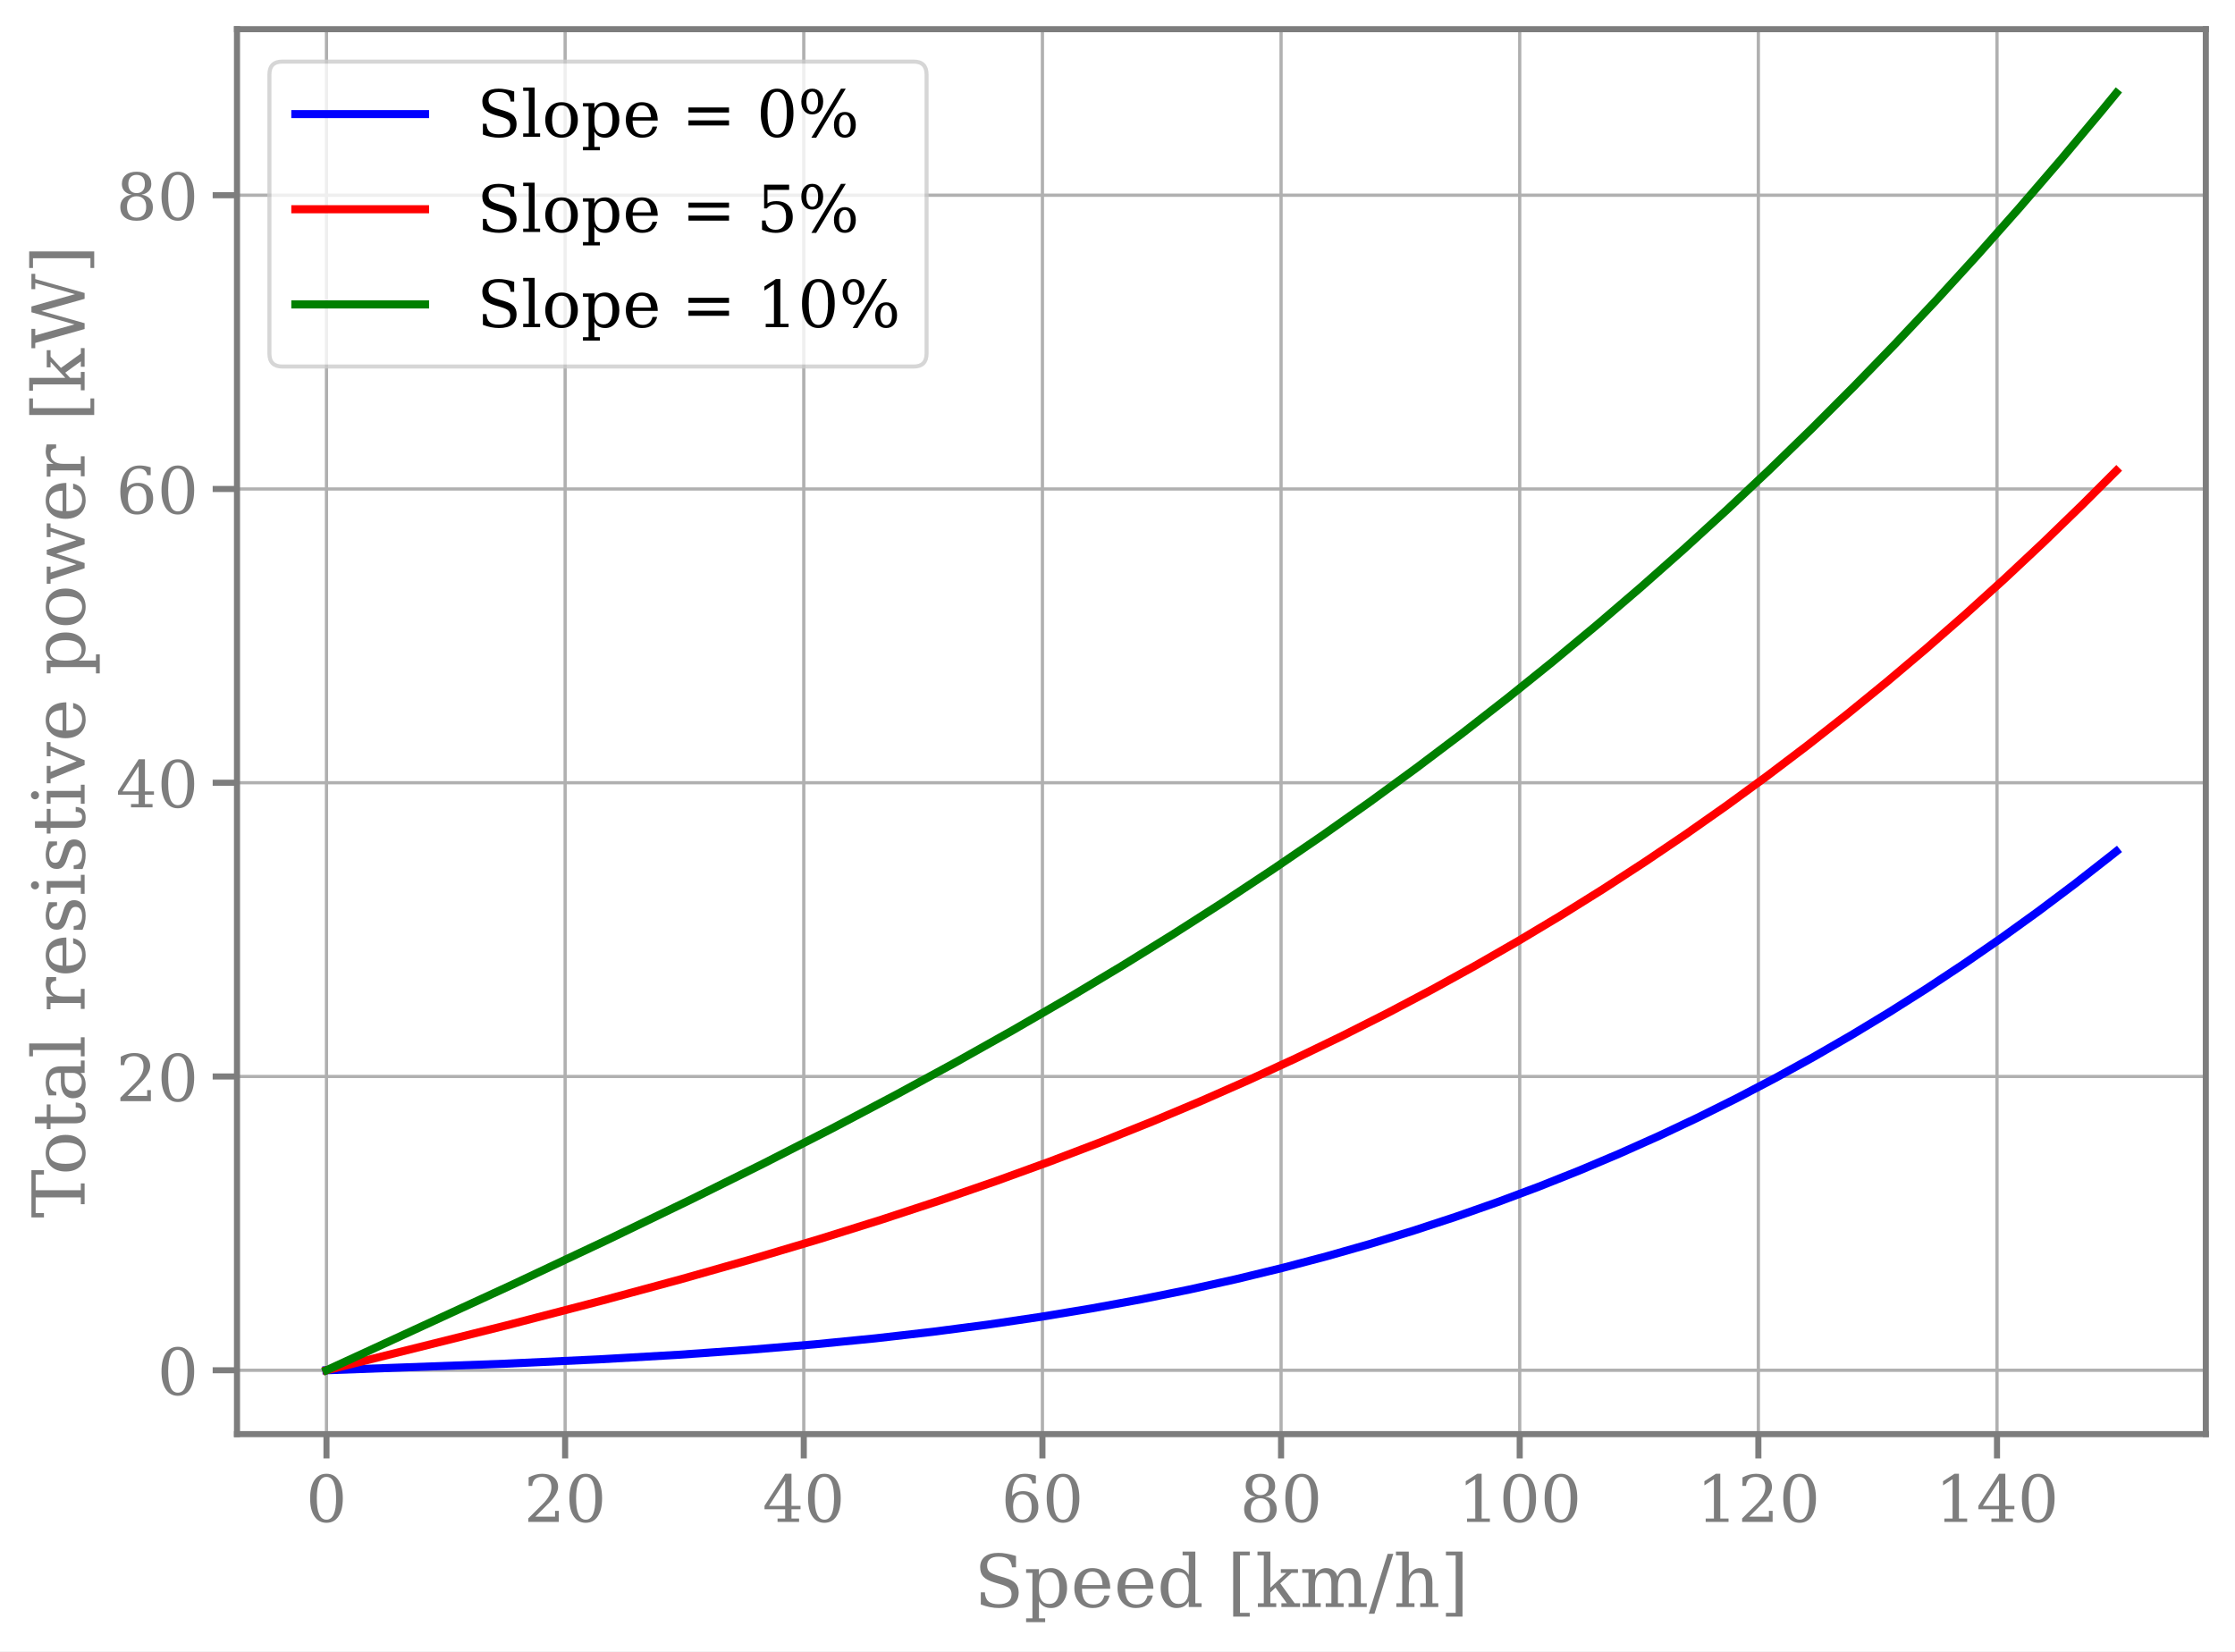
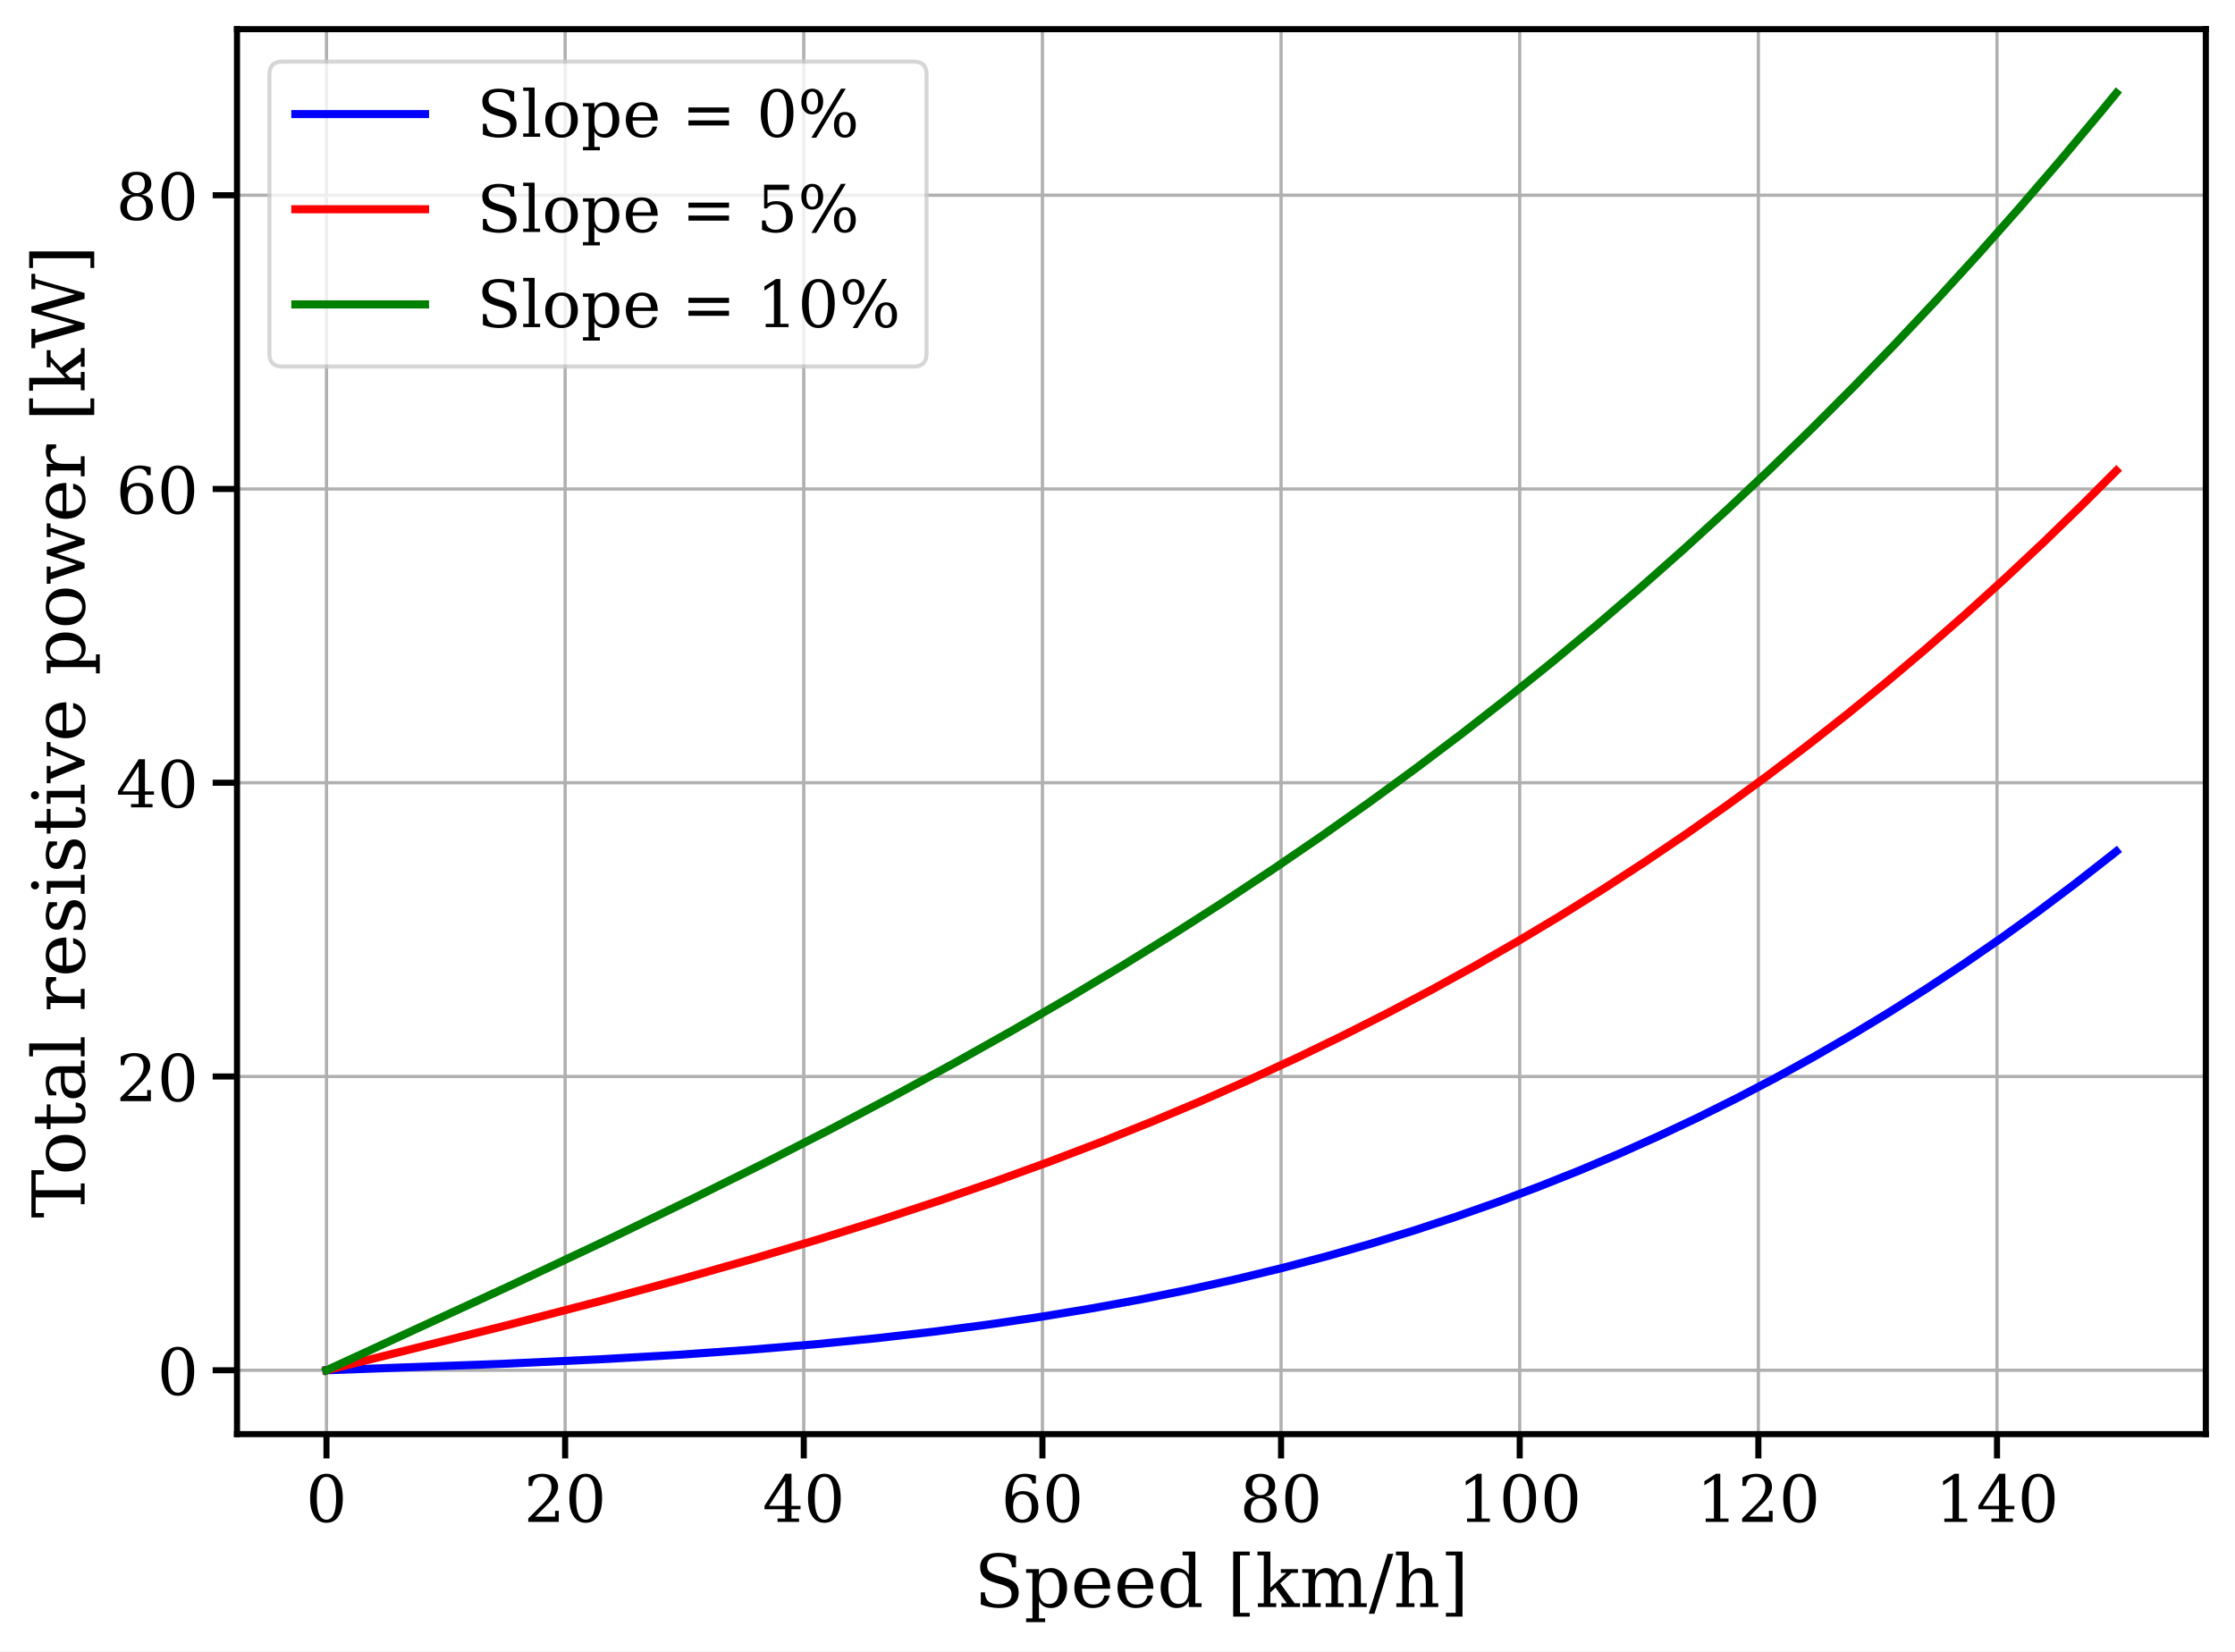
<svg xmlns="http://www.w3.org/2000/svg" xmlns:xlink="http://www.w3.org/1999/xlink" width="551.52pt" height="407.52pt" viewBox="0 0 551.52 407.52" version="1.1">
  <defs>
    <style type="text/css">*{stroke-linejoin: round; stroke-linecap: butt}</style>
  </defs>
  <g id="figure_1">
    <g id="patch_1">
      <path d="M 0 407.52  L 551.52 407.52  L 551.52 0  L 0 0  z " style="fill: #ffffff" />
    </g>
    <g id="axes_1">
      <g id="patch_2">
        <path d="M 58.481 353.914  L 544.32 353.914  L 544.32 7.2  L 58.481 7.2  z " style="fill: #ffffff" />
      </g>
      <g id="matplotlib.axis_1">
        <g id="xtick_1">
          <g id="line2d_1">
-             <path d="M 80.564 353.914  L 80.564 7.2  " clip-path="url(#p45962c2713)" style="fill: none; stroke: #b0b0b0; stroke-width: 0.8; stroke-linecap: square" />
+             <path d="M 80.564 353.914  L 80.564 7.2  " clip-path="url(#p86a89977e7)" style="fill: none; stroke: #b0b0b0; stroke-width: 0.8; stroke-linecap: square" />
          </g>
          <g id="line2d_2">
            <defs>
-               <path id="mcf1701fc66" d="M 0 0  L 0 6  " style="stroke: #7d7d7d; stroke-width: 1.5" />
-             </defs>
-             <g>
-               <use xlink:href="#mcf1701fc66" x="80.564" y="353.914" style="fill: #7d7d7d; stroke: #7d7d7d; stroke-width: 1.5" />
+               <path id="ma553244daa" d="M 0 0  L 0 6  " style="stroke: #000000; stroke-width: 1.5" />
+             </defs>
+             <g>
+               <use xlink:href="#ma553244daa" x="80.564" y="353.914" style="stroke: #000000; stroke-width: 1.5" />
            </g>
          </g>
          <g id="text_1">
-             <g style="fill: #7d7d7d" transform="translate(75.47423 375.5719)scale(0.16 -0.16)">
+             <g transform="translate(75.47423 375.5719)scale(0.16 -0.16)">
              <defs>
                <path id="DejaVuSerif-30" d="M 2034 219  Q 2513 219 2750 744  Q 2988 1269 2988 2328  Q 2988 3391 2750 3916  Q 2513 4441 2034 4441  Q 1556 4441 1318 3916  Q 1081 3391 1081 2328  Q 1081 1269 1318 744  Q 1556 219 2034 219  z M 2034 -91  Q 1275 -91 848 546  Q 422 1184 422 2328  Q 422 3475 848 4112  Q 1275 4750 2034 4750  Q 2797 4750 3222 4112  Q 3647 3475 3647 2328  Q 3647 1184 3222 546  Q 2797 -91 2034 -91  z " transform="scale(0.015625)" />
              </defs>
              <use xlink:href="#DejaVuSerif-30" />
            </g>
          </g>
        </g>
        <g id="xtick_2">
          <g id="line2d_3">
-             <path d="M 139.454 353.914  L 139.454 7.2  " clip-path="url(#p45962c2713)" style="fill: none; stroke: #b0b0b0; stroke-width: 0.8; stroke-linecap: square" />
+             <path d="M 139.454 353.914  L 139.454 7.2  " clip-path="url(#p86a89977e7)" style="fill: none; stroke: #b0b0b0; stroke-width: 0.8; stroke-linecap: square" />
          </g>
          <g id="line2d_4">
            <g>
-               <use xlink:href="#mcf1701fc66" x="139.454" y="353.914" style="fill: #7d7d7d; stroke: #7d7d7d; stroke-width: 1.5" />
+               <use xlink:href="#ma553244daa" x="139.454" y="353.914" style="stroke: #000000; stroke-width: 1.5" />
            </g>
          </g>
          <g id="text_2">
-             <g style="fill: #7d7d7d" transform="translate(129.2739 375.5719)scale(0.16 -0.16)">
+             <g transform="translate(129.2739 375.5719)scale(0.16 -0.16)">
              <defs>
                <path id="DejaVuSerif-32" d="M 819 3553  L 469 3553  L 469 4384  Q 803 4563 1142 4656  Q 1481 4750 1806 4750  Q 2534 4750 2956 4397  Q 3378 4044 3378 3438  Q 3378 2753 2422 1800  Q 2347 1728 2309 1691  L 1131 513  L 3078 513  L 3078 1088  L 3444 1088  L 3444 0  L 434 0  L 434 341  L 1850 1753  Q 2319 2222 2519 2614  Q 2719 3006 2719 3438  Q 2719 3909 2473 4175  Q 2228 4441 1797 4441  Q 1350 4441 1106 4219  Q 863 3997 819 3553  z " transform="scale(0.015625)" />
              </defs>
              <use xlink:href="#DejaVuSerif-32" />
              <use xlink:href="#DejaVuSerif-30" x="63.623" />
            </g>
          </g>
        </g>
        <g id="xtick_3">
          <g id="line2d_5">
-             <path d="M 198.343 353.914  L 198.343 7.2  " clip-path="url(#p45962c2713)" style="fill: none; stroke: #b0b0b0; stroke-width: 0.8; stroke-linecap: square" />
+             <path d="M 198.343 353.914  L 198.343 7.2  " clip-path="url(#p86a89977e7)" style="fill: none; stroke: #b0b0b0; stroke-width: 0.8; stroke-linecap: square" />
          </g>
          <g id="line2d_6">
            <g>
-               <use xlink:href="#mcf1701fc66" x="198.343" y="353.914" style="fill: #7d7d7d; stroke: #7d7d7d; stroke-width: 1.5" />
+               <use xlink:href="#ma553244daa" x="198.343" y="353.914" style="stroke: #000000; stroke-width: 1.5" />
            </g>
          </g>
          <g id="text_3">
-             <g style="fill: #7d7d7d" transform="translate(188.1635 375.5719)scale(0.16 -0.16)">
+             <g transform="translate(188.1635 375.5719)scale(0.16 -0.16)">
              <defs>
                <path id="DejaVuSerif-34" d="M 2234 1581  L 2234 4063  L 641 1581  L 2234 1581  z M 3609 0  L 1484 0  L 1484 331  L 2234 331  L 2234 1247  L 197 1247  L 197 1588  L 2241 4750  L 2859 4750  L 2859 1581  L 3750 1581  L 3750 1247  L 2859 1247  L 2859 331  L 3609 331  L 3609 0  z " transform="scale(0.015625)" />
              </defs>
              <use xlink:href="#DejaVuSerif-34" />
              <use xlink:href="#DejaVuSerif-30" x="63.623" />
            </g>
          </g>
        </g>
        <g id="xtick_4">
          <g id="line2d_7">
-             <path d="M 257.233 353.914  L 257.233 7.2  " clip-path="url(#p45962c2713)" style="fill: none; stroke: #b0b0b0; stroke-width: 0.8; stroke-linecap: square" />
+             <path d="M 257.233 353.914  L 257.233 7.2  " clip-path="url(#p86a89977e7)" style="fill: none; stroke: #b0b0b0; stroke-width: 0.8; stroke-linecap: square" />
          </g>
          <g id="line2d_8">
            <g>
-               <use xlink:href="#mcf1701fc66" x="257.233" y="353.914" style="fill: #7d7d7d; stroke: #7d7d7d; stroke-width: 1.5" />
+               <use xlink:href="#ma553244daa" x="257.233" y="353.914" style="stroke: #000000; stroke-width: 1.5" />
            </g>
          </g>
          <g id="text_4">
-             <g style="fill: #7d7d7d" transform="translate(247.0531 375.5719)scale(0.16 -0.16)">
+             <g transform="translate(247.0531 375.5719)scale(0.16 -0.16)">
              <defs>
                <path id="DejaVuSerif-36" d="M 2094 219  Q 2534 219 2771 542  Q 3009 866 3009 1472  Q 3009 2078 2771 2401  Q 2534 2725 2094 2725  Q 1647 2725 1412 2412  Q 1178 2100 1178 1509  Q 1178 888 1415 553  Q 1653 219 2094 219  z M 1075 2569  Q 1288 2803 1556 2918  Q 1825 3034 2163 3034  Q 2859 3034 3264 2615  Q 3669 2197 3669 1472  Q 3669 763 3233 336  Q 2797 -91 2069 -91  Q 1278 -91 853 498  Q 428 1088 428 2181  Q 428 3406 931 4078  Q 1434 4750 2350 4750  Q 2597 4750 2869 4703  Q 3141 4656 3425 4563  L 3425 3794  L 3072 3794  Q 3034 4109 2831 4275  Q 2628 4441 2284 4441  Q 1678 4441 1381 3981  Q 1084 3522 1075 2569  z " transform="scale(0.015625)" />
              </defs>
              <use xlink:href="#DejaVuSerif-36" />
              <use xlink:href="#DejaVuSerif-30" x="63.623" />
            </g>
          </g>
        </g>
        <g id="xtick_5">
          <g id="line2d_9">
-             <path d="M 316.123 353.914  L 316.123 7.2  " clip-path="url(#p45962c2713)" style="fill: none; stroke: #b0b0b0; stroke-width: 0.8; stroke-linecap: square" />
+             <path d="M 316.123 353.914  L 316.123 7.2  " clip-path="url(#p86a89977e7)" style="fill: none; stroke: #b0b0b0; stroke-width: 0.8; stroke-linecap: square" />
          </g>
          <g id="line2d_10">
            <g>
-               <use xlink:href="#mcf1701fc66" x="316.123" y="353.914" style="fill: #7d7d7d; stroke: #7d7d7d; stroke-width: 1.5" />
+               <use xlink:href="#ma553244daa" x="316.123" y="353.914" style="stroke: #000000; stroke-width: 1.5" />
            </g>
          </g>
          <g id="text_5">
-             <g style="fill: #7d7d7d" transform="translate(305.9427 375.5719)scale(0.16 -0.16)">
+             <g transform="translate(305.9427 375.5719)scale(0.16 -0.16)">
              <defs>
                <path id="DejaVuSerif-38" d="M 2981 1275  Q 2981 1775 2732 2051  Q 2484 2328 2034 2328  Q 1584 2328 1336 2051  Q 1088 1775 1088 1275  Q 1088 772 1336 495  Q 1584 219 2034 219  Q 2484 219 2732 495  Q 2981 772 2981 1275  z M 2853 3541  Q 2853 3966 2637 4203  Q 2422 4441 2034 4441  Q 1650 4441 1433 4203  Q 1216 3966 1216 3541  Q 1216 3113 1433 2875  Q 1650 2638 2034 2638  Q 2422 2638 2637 2875  Q 2853 3113 2853 3541  z M 2516 2484  Q 3047 2413 3344 2092  Q 3641 1772 3641 1275  Q 3641 619 3225 264  Q 2809 -91 2034 -91  Q 1263 -91 845 264  Q 428 619 428 1275  Q 428 1772 725 2092  Q 1022 2413 1556 2484  Q 1084 2569 832 2842  Q 581 3116 581 3541  Q 581 4103 968 4426  Q 1356 4750 2034 4750  Q 2713 4750 3100 4426  Q 3488 4103 3488 3541  Q 3488 3116 3236 2842  Q 2984 2569 2516 2484  z " transform="scale(0.015625)" />
              </defs>
              <use xlink:href="#DejaVuSerif-38" />
              <use xlink:href="#DejaVuSerif-30" x="63.623" />
            </g>
          </g>
        </g>
        <g id="xtick_6">
          <g id="line2d_11">
-             <path d="M 375.012 353.914  L 375.012 7.2  " clip-path="url(#p45962c2713)" style="fill: none; stroke: #b0b0b0; stroke-width: 0.8; stroke-linecap: square" />
+             <path d="M 375.012 353.914  L 375.012 7.2  " clip-path="url(#p86a89977e7)" style="fill: none; stroke: #b0b0b0; stroke-width: 0.8; stroke-linecap: square" />
          </g>
          <g id="line2d_12">
            <g>
-               <use xlink:href="#mcf1701fc66" x="375.012" y="353.914" style="fill: #7d7d7d; stroke: #7d7d7d; stroke-width: 1.5" />
+               <use xlink:href="#ma553244daa" x="375.012" y="353.914" style="stroke: #000000; stroke-width: 1.5" />
            </g>
          </g>
          <g id="text_6">
-             <g style="fill: #7d7d7d" transform="translate(359.7423 375.5719)scale(0.16 -0.16)">
+             <g transform="translate(359.7423 375.5719)scale(0.16 -0.16)">
              <defs>
                <path id="DejaVuSerif-31" d="M 909 0  L 909 331  L 1722 331  L 1722 4213  L 781 3603  L 781 4013  L 1919 4750  L 2350 4750  L 2350 331  L 3163 331  L 3163 0  L 909 0  z " transform="scale(0.015625)" />
              </defs>
              <use xlink:href="#DejaVuSerif-31" />
              <use xlink:href="#DejaVuSerif-30" x="63.623" />
              <use xlink:href="#DejaVuSerif-30" x="127.246" />
            </g>
          </g>
        </g>
        <g id="xtick_7">
          <g id="line2d_13">
-             <path d="M 433.902 353.914  L 433.902 7.2  " clip-path="url(#p45962c2713)" style="fill: none; stroke: #b0b0b0; stroke-width: 0.8; stroke-linecap: square" />
+             <path d="M 433.902 353.914  L 433.902 7.2  " clip-path="url(#p86a89977e7)" style="fill: none; stroke: #b0b0b0; stroke-width: 0.8; stroke-linecap: square" />
          </g>
          <g id="line2d_14">
            <g>
-               <use xlink:href="#mcf1701fc66" x="433.902" y="353.914" style="fill: #7d7d7d; stroke: #7d7d7d; stroke-width: 1.5" />
+               <use xlink:href="#ma553244daa" x="433.902" y="353.914" style="stroke: #000000; stroke-width: 1.5" />
            </g>
          </g>
          <g id="text_7">
-             <g style="fill: #7d7d7d" transform="translate(418.632 375.5719)scale(0.16 -0.16)">
+             <g transform="translate(418.632 375.5719)scale(0.16 -0.16)">
              <use xlink:href="#DejaVuSerif-31" />
              <use xlink:href="#DejaVuSerif-32" x="63.623" />
              <use xlink:href="#DejaVuSerif-30" x="127.246" />
            </g>
          </g>
        </g>
        <g id="xtick_8">
          <g id="line2d_15">
-             <path d="M 492.792 353.914  L 492.792 7.2  " clip-path="url(#p45962c2713)" style="fill: none; stroke: #b0b0b0; stroke-width: 0.8; stroke-linecap: square" />
+             <path d="M 492.792 353.914  L 492.792 7.2  " clip-path="url(#p86a89977e7)" style="fill: none; stroke: #b0b0b0; stroke-width: 0.8; stroke-linecap: square" />
          </g>
          <g id="line2d_16">
            <g>
-               <use xlink:href="#mcf1701fc66" x="492.792" y="353.914" style="fill: #7d7d7d; stroke: #7d7d7d; stroke-width: 1.5" />
+               <use xlink:href="#ma553244daa" x="492.792" y="353.914" style="stroke: #000000; stroke-width: 1.5" />
            </g>
          </g>
          <g id="text_8">
-             <g style="fill: #7d7d7d" transform="translate(477.5216 375.5719)scale(0.16 -0.16)">
+             <g transform="translate(477.5216 375.5719)scale(0.16 -0.16)">
              <use xlink:href="#DejaVuSerif-31" />
              <use xlink:href="#DejaVuSerif-34" x="63.623" />
              <use xlink:href="#DejaVuSerif-30" x="127.246" />
            </g>
          </g>
        </g>
        <g id="text_9">
-           <g style="fill: #7d7d7d" transform="translate(240.3592 396.5766)scale(0.18 -0.18)">
+           <g transform="translate(240.3592 396.5766)scale(0.18 -0.18)">
            <defs>
              <path id="DejaVuSerif-53" d="M 594 225  L 594 1288  L 953 1284  Q 969 753 1261 498  Q 1553 244 2150 244  Q 2706 244 2998 464  Q 3291 684 3291 1106  Q 3291 1444 3114 1625  Q 2938 1806 2369 1978  L 1753 2163  Q 1084 2366 811 2669  Q 538 2972 538 3500  Q 538 4094 959 4422  Q 1381 4750 2144 4750  Q 2469 4750 2856 4679  Q 3244 4609 3681 4475  L 3681 3481  L 3328 3481  Q 3275 3975 2998 4195  Q 2722 4416 2156 4416  Q 1663 4416 1405 4214  Q 1147 4013 1147 3628  Q 1147 3294 1340 3103  Q 1534 2913 2163 2725  L 2741 2553  Q 3375 2363 3645 2067  Q 3916 1772 3916 1275  Q 3916 597 3481 253  Q 3047 -91 2188 -91  Q 1803 -91 1404 -12  Q 1006 66 594 225  z " transform="scale(0.015625)" />
              <path id="DejaVuSerif-70" d="M 1313 1825  L 1313 1497  Q 1313 897 1542 583  Q 1772 269 2209 269  Q 2650 269 2876 622  Q 3103 975 3103 1663  Q 3103 2353 2876 2703  Q 2650 3053 2209 3053  Q 1772 3053 1542 2737  Q 1313 2422 1313 1825  z M 738 2988  L 184 2988  L 184 3322  L 1313 3322  L 1313 2803  Q 1481 3116 1742 3264  Q 2003 3413 2388 3413  Q 3000 3413 3387 2928  Q 3775 2444 3775 1663  Q 3775 881 3387 395  Q 3000 -91 2388 -91  Q 2003 -91 1742 57  Q 1481 206 1313 519  L 1313 -997  L 1856 -997  L 1856 -1331  L 184 -1331  L 184 -997  L 738 -997  L 738 2988  z " transform="scale(0.015625)" />
              <path id="DejaVuSerif-65" d="M 3469 1600  L 991 1600  L 991 1575  Q 991 903 1244 561  Q 1497 219 1991 219  Q 2369 219 2611 417  Q 2853 616 2950 1006  L 3413 1006  Q 3275 459 2904 184  Q 2534 -91 1931 -91  Q 1203 -91 761 389  Q 319 869 319 1663  Q 319 2450 753 2931  Q 1188 3413 1894 3413  Q 2647 3413 3050 2948  Q 3453 2484 3469 1600  z M 2791 1931  Q 2772 2513 2545 2808  Q 2319 3103 1894 3103  Q 1497 3103 1269 2806  Q 1041 2509 991 1931  L 2791 1931  z " transform="scale(0.015625)" />
              <path id="DejaVuSerif-64" d="M 3359 331  L 3909 331  L 3909 0  L 2784 0  L 2784 519  Q 2616 206 2355 57  Q 2094 -91 1709 -91  Q 1097 -91 708 395  Q 319 881 319 1663  Q 319 2444 706 2928  Q 1094 3413 1709 3413  Q 2094 3413 2355 3264  Q 2616 3116 2784 2803  L 2784 4531  L 2241 4531  L 2241 4863  L 3359 4863  L 3359 331  z M 2784 1497  L 2784 1825  Q 2784 2422 2554 2737  Q 2325 3053 1888 3053  Q 1444 3053 1217 2703  Q 991 2353 991 1663  Q 991 975 1217 622  Q 1444 269 1888 269  Q 2325 269 2554 583  Q 2784 897 2784 1497  z " transform="scale(0.015625)" />
              <path id="DejaVuSerif-20" transform="scale(0.015625)" />
              <path id="DejaVuSerif-5b" d="M 550 4863  L 2003 4863  L 2003 4531  L 1147 4531  L 1147 -513  L 2003 -513  L 2003 -844  L 550 -844  L 550 4863  z " transform="scale(0.015625)" />
              <path id="DejaVuSerif-6b" d="M 1831 0  L 219 0  L 219 331  L 738 331  L 738 4531  L 184 4531  L 184 4863  L 1313 4863  L 1313 1697  L 2713 2988  L 2234 2988  L 2234 3322  L 3738 3322  L 3738 2988  L 3169 2988  L 2181 2075  L 3444 331  L 3922 331  L 3922 0  L 2284 0  L 2284 331  L 2759 331  L 1766 1697  L 1313 1275  L 1313 331  L 1831 331  L 1831 0  z " transform="scale(0.015625)" />
              <path id="DejaVuSerif-6d" d="M 3316 2675  Q 3481 3041 3739 3227  Q 3997 3413 4341 3413  Q 4863 3413 5119 3089  Q 5375 2766 5375 2113  L 5375 331  L 5894 331  L 5894 0  L 4300 0  L 4300 331  L 4800 331  L 4800 2047  Q 4800 2556 4650 2772  Q 4500 2988 4153 2988  Q 3769 2988 3567 2697  Q 3366 2406 3366 1850  L 3366 331  L 3866 331  L 3866 0  L 2291 0  L 2291 331  L 2791 331  L 2791 2069  Q 2791 2566 2641 2777  Q 2491 2988 2144 2988  Q 1759 2988 1557 2697  Q 1356 2406 1356 1850  L 1356 331  L 1856 331  L 1856 0  L 263 0  L 263 331  L 781 331  L 781 2994  L 231 2994  L 231 3322  L 1356 3322  L 1356 2731  Q 1516 3063 1762 3238  Q 2009 3413 2322 3413  Q 2709 3413 2968 3220  Q 3228 3028 3316 2675  z " transform="scale(0.015625)" />
              <path id="DejaVuSerif-2f" d="M 1656 4666  L 2156 4666  L 500 -594  L 0 -594  L 1656 4666  z " transform="scale(0.015625)" />
              <path id="DejaVuSerif-68" d="M 263 0  L 263 331  L 781 331  L 781 4531  L 231 4531  L 231 4863  L 1356 4863  L 1356 2731  Q 1516 3069 1770 3241  Q 2025 3413 2363 3413  Q 2913 3413 3172 3097  Q 3431 2781 3431 2113  L 3431 331  L 3944 331  L 3944 0  L 2356 0  L 2356 331  L 2853 331  L 2853 1931  Q 2853 2541 2704 2764  Q 2556 2988 2175 2988  Q 1775 2988 1565 2697  Q 1356 2406 1356 1850  L 1356 331  L 1856 331  L 1856 0  L 263 0  z " transform="scale(0.015625)" />
              <path id="DejaVuSerif-5d" d="M 1947 4863  L 1947 -844  L 494 -844  L 494 -513  L 1350 -513  L 1350 4531  L 494 4531  L 494 4863  L 1947 4863  z " transform="scale(0.015625)" />
            </defs>
            <use xlink:href="#DejaVuSerif-53" />
            <use xlink:href="#DejaVuSerif-70" x="68.506" />
            <use xlink:href="#DejaVuSerif-65" x="132.52" />
            <use xlink:href="#DejaVuSerif-65" x="191.699" />
            <use xlink:href="#DejaVuSerif-64" x="250.879" />
            <use xlink:href="#DejaVuSerif-20" x="314.893" />
            <use xlink:href="#DejaVuSerif-5b" x="346.68" />
            <use xlink:href="#DejaVuSerif-6b" x="385.693" />
            <use xlink:href="#DejaVuSerif-6d" x="446.289" />
            <use xlink:href="#DejaVuSerif-2f" x="541.113" />
            <use xlink:href="#DejaVuSerif-68" x="574.805" />
            <use xlink:href="#DejaVuSerif-5d" x="639.209" />
          </g>
        </g>
      </g>
      <g id="matplotlib.axis_2">
        <g id="ytick_1">
          <g id="line2d_17">
-             <path d="M 58.481 338.155  L 544.32 338.155  " clip-path="url(#p45962c2713)" style="fill: none; stroke: #b0b0b0; stroke-width: 0.8; stroke-linecap: square" />
+             <path d="M 58.481 338.155  L 544.32 338.155  " clip-path="url(#p86a89977e7)" style="fill: none; stroke: #b0b0b0; stroke-width: 0.8; stroke-linecap: square" />
          </g>
          <g id="line2d_18">
            <defs>
-               <path id="m6790189c19" d="M 0 0  L -6 0  " style="stroke: #7d7d7d; stroke-width: 1.5" />
-             </defs>
-             <g>
-               <use xlink:href="#m6790189c19" x="58.481" y="338.155" style="fill: #7d7d7d; stroke: #7d7d7d; stroke-width: 1.5" />
+               <path id="mce95995bb1" d="M 0 0  L -6 0  " style="stroke: #000000; stroke-width: 1.5" />
+             </defs>
+             <g>
+               <use xlink:href="#mce95995bb1" x="58.481" y="338.155" style="stroke: #000000; stroke-width: 1.5" />
            </g>
          </g>
          <g id="text_10">
-             <g style="fill: #7d7d7d" transform="translate(38.80062 344.2334)scale(0.16 -0.16)">
+             <g transform="translate(38.80062 344.2334)scale(0.16 -0.16)">
              <use xlink:href="#DejaVuSerif-30" />
            </g>
          </g>
        </g>
        <g id="ytick_2">
          <g id="line2d_19">
-             <path d="M 58.481 265.66  L 544.32 265.66  " clip-path="url(#p45962c2713)" style="fill: none; stroke: #b0b0b0; stroke-width: 0.8; stroke-linecap: square" />
+             <path d="M 58.481 265.66  L 544.32 265.66  " clip-path="url(#p86a89977e7)" style="fill: none; stroke: #b0b0b0; stroke-width: 0.8; stroke-linecap: square" />
          </g>
          <g id="line2d_20">
            <g>
-               <use xlink:href="#m6790189c19" x="58.481" y="265.66" style="fill: #7d7d7d; stroke: #7d7d7d; stroke-width: 1.5" />
+               <use xlink:href="#mce95995bb1" x="58.481" y="265.66" style="stroke: #000000; stroke-width: 1.5" />
            </g>
          </g>
          <g id="text_11">
-             <g style="fill: #7d7d7d" transform="translate(28.62063 271.7384)scale(0.16 -0.16)">
+             <g transform="translate(28.62063 271.7384)scale(0.16 -0.16)">
              <use xlink:href="#DejaVuSerif-32" />
              <use xlink:href="#DejaVuSerif-30" x="63.623" />
            </g>
          </g>
        </g>
        <g id="ytick_3">
          <g id="line2d_21">
-             <path d="M 58.481 193.165  L 544.32 193.165  " clip-path="url(#p45962c2713)" style="fill: none; stroke: #b0b0b0; stroke-width: 0.8; stroke-linecap: square" />
+             <path d="M 58.481 193.165  L 544.32 193.165  " clip-path="url(#p86a89977e7)" style="fill: none; stroke: #b0b0b0; stroke-width: 0.8; stroke-linecap: square" />
          </g>
          <g id="line2d_22">
            <g>
-               <use xlink:href="#m6790189c19" x="58.481" y="193.165" style="fill: #7d7d7d; stroke: #7d7d7d; stroke-width: 1.5" />
+               <use xlink:href="#mce95995bb1" x="58.481" y="193.165" style="stroke: #000000; stroke-width: 1.5" />
            </g>
          </g>
          <g id="text_12">
-             <g style="fill: #7d7d7d" transform="translate(28.62063 199.2434)scale(0.16 -0.16)">
+             <g transform="translate(28.62063 199.2434)scale(0.16 -0.16)">
              <use xlink:href="#DejaVuSerif-34" />
              <use xlink:href="#DejaVuSerif-30" x="63.623" />
            </g>
          </g>
        </g>
        <g id="ytick_4">
          <g id="line2d_23">
-             <path d="M 58.481 120.67  L 544.32 120.67  " clip-path="url(#p45962c2713)" style="fill: none; stroke: #b0b0b0; stroke-width: 0.8; stroke-linecap: square" />
+             <path d="M 58.481 120.67  L 544.32 120.67  " clip-path="url(#p86a89977e7)" style="fill: none; stroke: #b0b0b0; stroke-width: 0.8; stroke-linecap: square" />
          </g>
          <g id="line2d_24">
            <g>
-               <use xlink:href="#m6790189c19" x="58.481" y="120.67" style="fill: #7d7d7d; stroke: #7d7d7d; stroke-width: 1.5" />
+               <use xlink:href="#mce95995bb1" x="58.481" y="120.67" style="stroke: #000000; stroke-width: 1.5" />
            </g>
          </g>
          <g id="text_13">
-             <g style="fill: #7d7d7d" transform="translate(28.62063 126.7484)scale(0.16 -0.16)">
+             <g transform="translate(28.62063 126.7484)scale(0.16 -0.16)">
              <use xlink:href="#DejaVuSerif-36" />
              <use xlink:href="#DejaVuSerif-30" x="63.623" />
            </g>
          </g>
        </g>
        <g id="ytick_5">
          <g id="line2d_25">
-             <path d="M 58.481 48.175  L 544.32 48.175  " clip-path="url(#p45962c2713)" style="fill: none; stroke: #b0b0b0; stroke-width: 0.8; stroke-linecap: square" />
+             <path d="M 58.481 48.175  L 544.32 48.175  " clip-path="url(#p86a89977e7)" style="fill: none; stroke: #b0b0b0; stroke-width: 0.8; stroke-linecap: square" />
          </g>
          <g id="line2d_26">
            <g>
-               <use xlink:href="#m6790189c19" x="58.481" y="48.175" style="fill: #7d7d7d; stroke: #7d7d7d; stroke-width: 1.5" />
+               <use xlink:href="#mce95995bb1" x="58.481" y="48.175" style="stroke: #000000; stroke-width: 1.5" />
            </g>
          </g>
          <g id="text_14">
-             <g style="fill: #7d7d7d" transform="translate(28.62063 54.25338)scale(0.16 -0.16)">
+             <g transform="translate(28.62063 54.25338)scale(0.16 -0.16)">
              <use xlink:href="#DejaVuSerif-38" />
              <use xlink:href="#DejaVuSerif-30" x="63.623" />
            </g>
          </g>
        </g>
        <g id="text_15">
-           <g style="fill: #7d7d7d" transform="translate(20.87719 300.613)rotate(-90)scale(0.18 -0.18)">
+           <g transform="translate(20.87719 300.613)rotate(-90)scale(0.18 -0.18)">
            <defs>
              <path id="DejaVuSerif-54" d="M 1222 0  L 1222 331  L 1819 331  L 1819 4294  L 447 4294  L 447 3566  L 63 3566  L 63 4666  L 4206 4666  L 4206 3566  L 3822 3566  L 3822 4294  L 2450 4294  L 2450 331  L 3047 331  L 3047 0  L 1222 0  z " transform="scale(0.015625)" />
              <path id="DejaVuSerif-6f" d="M 1925 219  Q 2388 219 2623 584  Q 2859 950 2859 1663  Q 2859 2375 2623 2739  Q 2388 3103 1925 3103  Q 1463 3103 1227 2739  Q 991 2375 991 1663  Q 991 950 1228 584  Q 1466 219 1925 219  z M 1925 -91  Q 1200 -91 759 389  Q 319 869 319 1663  Q 319 2456 758 2934  Q 1197 3413 1925 3413  Q 2653 3413 3092 2934  Q 3531 2456 3531 1663  Q 3531 869 3092 389  Q 2653 -91 1925 -91  z " transform="scale(0.015625)" />
              <path id="DejaVuSerif-74" d="M 691 2988  L 184 2988  L 184 3322  L 691 3322  L 691 4353  L 1269 4353  L 1269 3322  L 2350 3322  L 2350 2988  L 1269 2988  L 1269 878  Q 1269 456 1350 337  Q 1431 219 1650 219  Q 1875 219 1978 351  Q 2081 484 2088 781  L 2522 781  Q 2497 328 2275 118  Q 2053 -91 1600 -91  Q 1103 -91 897 129  Q 691 350 691 878  L 691 2988  z " transform="scale(0.015625)" />
              <path id="DejaVuSerif-61" d="M 2547 1044  L 2547 1747  L 1806 1747  Q 1378 1747 1168 1562  Q 959 1378 959 997  Q 959 650 1171 447  Q 1384 244 1747 244  Q 2106 244 2326 466  Q 2547 688 2547 1044  z M 3122 2075  L 3122 331  L 3634 331  L 3634 0  L 2547 0  L 2547 359  Q 2356 128 2106 18  Q 1856 -91 1522 -91  Q 969 -91 644 203  Q 319 497 319 997  Q 319 1513 691 1797  Q 1063 2081 1741 2081  L 2547 2081  L 2547 2309  Q 2547 2688 2317 2895  Q 2088 3103 1672 3103  Q 1328 3103 1125 2947  Q 922 2791 872 2484  L 575 2484  L 575 3156  Q 875 3284 1158 3348  Q 1441 3413 1709 3413  Q 2400 3413 2761 3070  Q 3122 2728 3122 2075  z " transform="scale(0.015625)" />
              <path id="DejaVuSerif-6c" d="M 1313 331  L 1856 331  L 1856 0  L 184 0  L 184 331  L 738 331  L 738 4531  L 184 4531  L 184 4863  L 1313 4863  L 1313 331  z " transform="scale(0.015625)" />
              <path id="DejaVuSerif-72" d="M 3059 3328  L 3059 2497  L 2728 2497  Q 2713 2744 2591 2866  Q 2469 2988 2234 2988  Q 1809 2988 1582 2694  Q 1356 2400 1356 1850  L 1356 331  L 2022 331  L 2022 0  L 263 0  L 263 331  L 781 331  L 781 2994  L 231 2994  L 231 3322  L 1356 3322  L 1356 2731  Q 1525 3078 1790 3245  Q 2056 3413 2438 3413  Q 2578 3413 2733 3391  Q 2888 3369 3059 3328  z " transform="scale(0.015625)" />
              <path id="DejaVuSerif-73" d="M 359 184  L 359 959  L 691 959  Q 703 588 923 403  Q 1144 219 1575 219  Q 1963 219 2166 364  Q 2369 509 2369 788  Q 2369 1006 2220 1140  Q 2072 1275 1594 1428  L 1178 1569  Q 750 1706 558 1912  Q 366 2119 366 2438  Q 366 2894 700 3153  Q 1034 3413 1625 3413  Q 1888 3413 2178 3344  Q 2469 3275 2778 3144  L 2778 2419  L 2447 2419  Q 2434 2741 2221 2922  Q 2009 3103 1644 3103  Q 1281 3103 1095 2975  Q 909 2847 909 2591  Q 909 2381 1050 2254  Q 1191 2128 1613 1997  L 2069 1856  Q 2541 1709 2748 1489  Q 2956 1269 2956 922  Q 2956 450 2595 179  Q 2234 -91 1600 -91  Q 1278 -91 972 -22  Q 666 47 359 184  z " transform="scale(0.015625)" />
              <path id="DejaVuSerif-69" d="M 622 4353  Q 622 4497 726 4603  Q 831 4709 978 4709  Q 1122 4709 1226 4603  Q 1331 4497 1331 4353  Q 1331 4206 1228 4103  Q 1125 4000 978 4000  Q 831 4000 726 4103  Q 622 4206 622 4353  z M 1356 331  L 1900 331  L 1900 0  L 231 0  L 231 331  L 781 331  L 781 2988  L 231 2988  L 231 3322  L 1356 3322  L 1356 331  z " transform="scale(0.015625)" />
              <path id="DejaVuSerif-76" d="M 1581 0  L 359 2988  L -19 2988  L -19 3322  L 1509 3322  L 1509 2988  L 978 2988  L 1913 703  L 2847 2988  L 2350 2988  L 2350 3322  L 3597 3322  L 3597 2988  L 3225 2988  L 2003 0  L 1581 0  z " transform="scale(0.015625)" />
              <path id="DejaVuSerif-77" d="M 3072 3322  L 3922 728  L 4672 2988  L 4191 2988  L 4191 3322  L 5394 3322  L 5394 2988  L 5025 2988  L 4038 0  L 3559 0  L 2741 2484  L 1919 0  L 1459 0  L 475 2988  L 103 2988  L 103 3322  L 1606 3322  L 1606 2988  L 1069 2988  L 1813 728  L 2669 3322  L 3072 3322  z " transform="scale(0.015625)" />
              <path id="DejaVuSerif-57" d="M 4878 0  L 4366 0  L 3297 3794  L 2228 0  L 1716 0  L 494 4331  L 31 4331  L 31 4666  L 1734 4666  L 1734 4331  L 1153 4331  L 2125 884  L 3188 4666  L 3694 4666  L 4775 844  L 5753 4331  L 5216 4331  L 5216 4666  L 6559 4666  L 6559 4331  L 6100 4331  L 4878 0  z " transform="scale(0.015625)" />
            </defs>
            <use xlink:href="#DejaVuSerif-54" />
            <use xlink:href="#DejaVuSerif-6f" x="58.949" />
            <use xlink:href="#DejaVuSerif-74" x="119.154" />
            <use xlink:href="#DejaVuSerif-61" x="159.34" />
            <use xlink:href="#DejaVuSerif-6c" x="218.959" />
            <use xlink:href="#DejaVuSerif-20" x="250.941" />
            <use xlink:href="#DejaVuSerif-72" x="282.729" />
            <use xlink:href="#DejaVuSerif-65" x="330.531" />
            <use xlink:href="#DejaVuSerif-73" x="389.711" />
            <use xlink:href="#DejaVuSerif-69" x="441.029" />
            <use xlink:href="#DejaVuSerif-73" x="473.012" />
            <use xlink:href="#DejaVuSerif-74" x="524.33" />
            <use xlink:href="#DejaVuSerif-69" x="564.516" />
            <use xlink:href="#DejaVuSerif-76" x="596.498" />
            <use xlink:href="#DejaVuSerif-65" x="652.992" />
            <use xlink:href="#DejaVuSerif-20" x="712.172" />
            <use xlink:href="#DejaVuSerif-70" x="743.959" />
            <use xlink:href="#DejaVuSerif-6f" x="807.973" />
            <use xlink:href="#DejaVuSerif-77" x="868.178" />
            <use xlink:href="#DejaVuSerif-65" x="953.773" />
            <use xlink:href="#DejaVuSerif-72" x="1012.953" />
            <use xlink:href="#DejaVuSerif-20" x="1060.756" />
            <use xlink:href="#DejaVuSerif-5b" x="1092.543" />
            <use xlink:href="#DejaVuSerif-6b" x="1131.557" />
            <use xlink:href="#DejaVuSerif-57" x="1192.152" />
            <use xlink:href="#DejaVuSerif-5d" x="1294.936" />
          </g>
        </g>
      </g>
      <g id="line2d_27">
-         <path d="M 80.564 338.155  L 124.464 336.547  L 147.828 335.463  L 167.395 334.337  L 184.87 333.111  L 200.95 331.764  L 215.983 330.282  L 230.203 328.66  L 243.804 326.886  L 256.861 324.96  L 269.454 322.878  L 281.659 320.636  L 293.515 318.232  L 305.062 315.665  L 316.337 312.931  L 327.38 310.024  L 338.19 306.95  L 348.807 303.7  L 359.23 300.278  L 369.497 296.674  L 379.649 292.875  L 389.646 288.897  L 399.526 284.727  L 409.29 280.365  L 418.977 275.794  L 428.547 271.033  L 438.04 266.062  L 447.456 260.881  L 456.832 255.468  L 466.131 249.842  L 475.392 243.979  L 484.575 237.902  L 493.719 231.584  L 502.824 225.023  L 511.891 218.216  L 520.958 211.13  L 522.236 210.108  L 522.236 210.108  " clip-path="url(#p45962c2713)" style="fill: none; stroke: #0000ff; stroke-width: 2; stroke-linecap: square" />
+         <path d="M 80.564 338.155  L 124.464 336.547  L 147.828 335.463  L 167.395 334.337  L 184.87 333.111  L 200.95 331.764  L 215.983 330.282  L 230.203 328.66  L 243.804 326.886  L 256.861 324.96  L 269.454 322.878  L 281.659 320.636  L 293.515 318.232  L 305.062 315.665  L 316.337 312.931  L 327.38 310.024  L 338.19 306.95  L 348.807 303.7  L 359.23 300.278  L 369.497 296.674  L 379.649 292.875  L 389.646 288.897  L 399.526 284.727  L 409.29 280.365  L 418.977 275.794  L 428.547 271.033  L 438.04 266.062  L 447.456 260.881  L 456.832 255.468  L 466.131 249.842  L 475.392 243.979  L 484.575 237.902  L 493.719 231.584  L 502.824 225.023  L 511.891 218.216  L 520.958 211.13  L 522.236 210.108  L 522.236 210.108  " clip-path="url(#p86a89977e7)" style="fill: none; stroke: #0000ff; stroke-width: 2; stroke-linecap: square" />
      </g>
      <g id="line2d_28">
-         <path d="M 80.564 338.155  L 124.89 327.101  L 148.526 320.971  L 168.325 315.61  L 185.994 310.599  L 202.267 305.756  L 217.533 300.982  L 231.986 296.232  L 245.818 291.453  L 259.108 286.628  L 271.934 281.736  L 284.371 276.755  L 296.499 271.66  L 308.317 266.455  L 319.863 261.128  L 331.216 255.645  L 342.336 250.028  L 353.263 244.261  L 364.034 238.325  L 374.651 232.222  L 385.151 225.928  L 395.535 219.445  L 405.803 212.771  L 415.955 205.908  L 426.029 198.828  L 436.025 191.53  L 445.944 184.012  L 455.786 176.274  L 465.55 168.314  L 475.276 160.098  L 484.962 151.623  L 494.61 142.886  L 504.219 133.882  L 513.79 124.608  L 522.236 116.164  L 522.236 116.164  " clip-path="url(#p45962c2713)" style="fill: none; stroke: #ff0000; stroke-width: 2; stroke-linecap: square" />
+         <path d="M 80.564 338.155  L 124.89 327.101  L 148.526 320.971  L 168.325 315.61  L 185.994 310.599  L 202.267 305.756  L 217.533 300.982  L 231.986 296.232  L 245.818 291.453  L 259.108 286.628  L 271.934 281.736  L 284.371 276.755  L 296.499 271.66  L 308.317 266.455  L 319.863 261.128  L 331.216 255.645  L 342.336 250.028  L 353.263 244.261  L 364.034 238.325  L 374.651 232.222  L 385.151 225.928  L 395.535 219.445  L 405.803 212.771  L 415.955 205.908  L 426.029 198.828  L 436.025 191.53  L 445.944 184.012  L 455.786 176.274  L 465.55 168.314  L 475.276 160.098  L 484.962 151.623  L 494.61 142.886  L 504.219 133.882  L 513.79 124.608  L 522.236 116.164  L 522.236 116.164  " clip-path="url(#p86a89977e7)" style="fill: none; stroke: #ff0000; stroke-width: 2; stroke-linecap: square" />
      </g>
      <g id="line2d_29">
-         <path d="M 80.564 338.155  L 125.898 317.278  L 150.037 305.908  L 170.301 296.123  L 188.435 287.122  L 205.134 278.588  L 220.788 270.341  L 235.628 262.273  L 249.848 254.29  L 263.526 246.358  L 276.738 238.44  L 289.563 230.497  L 302.078 222.486  L 314.284 214.409  L 326.256 206.221  L 337.996 197.923  L 349.543 189.489  L 360.896 180.922  L 372.093 172.193  L 383.136 163.304  L 394.063 154.222  L 404.873 144.947  L 415.567 135.479  L 426.145 125.817  L 436.645 115.925  L 447.068 105.8  L 457.413 95.441  L 467.72 84.805  L 477.949 73.929  L 488.139 62.769  L 498.291 51.321  L 508.404 39.579  L 518.478 27.54  L 522.236 22.96  L 522.236 22.96  " clip-path="url(#p45962c2713)" style="fill: none; stroke: #008000; stroke-width: 2; stroke-linecap: square" />
+         <path d="M 80.564 338.155  L 125.898 317.278  L 150.037 305.908  L 170.301 296.123  L 188.435 287.122  L 205.134 278.588  L 220.788 270.341  L 235.628 262.273  L 249.848 254.29  L 263.526 246.358  L 276.738 238.44  L 289.563 230.497  L 302.078 222.486  L 314.284 214.409  L 326.256 206.221  L 337.996 197.923  L 349.543 189.489  L 360.896 180.922  L 372.093 172.193  L 383.136 163.304  L 394.063 154.222  L 404.873 144.947  L 415.567 135.479  L 426.145 125.817  L 436.645 115.925  L 447.068 105.8  L 457.413 95.441  L 467.72 84.805  L 477.949 73.929  L 488.139 62.769  L 498.291 51.321  L 508.404 39.579  L 518.478 27.54  L 522.236 22.96  L 522.236 22.96  " clip-path="url(#p86a89977e7)" style="fill: none; stroke: #008000; stroke-width: 2; stroke-linecap: square" />
      </g>
      <g id="patch_3">
-         <path d="M 58.481 353.914  L 58.481 7.2  " style="fill: none; stroke: #7d7d7d; stroke-width: 1.5; stroke-linejoin: miter; stroke-linecap: square" />
+         <path d="M 58.481 353.914  L 58.481 7.2  " style="fill: none; stroke: #000000; stroke-width: 1.5; stroke-linejoin: miter; stroke-linecap: square" />
      </g>
      <g id="patch_4">
-         <path d="M 544.32 353.914  L 544.32 7.2  " style="fill: none; stroke: #7d7d7d; stroke-width: 1.5; stroke-linejoin: miter; stroke-linecap: square" />
+         <path d="M 544.32 353.914  L 544.32 7.2  " style="fill: none; stroke: #000000; stroke-width: 1.5; stroke-linejoin: miter; stroke-linecap: square" />
      </g>
      <g id="patch_5">
-         <path d="M 58.481 353.914  L 544.32 353.914  " style="fill: none; stroke: #7d7d7d; stroke-width: 1.5; stroke-linejoin: miter; stroke-linecap: square" />
+         <path d="M 58.481 353.914  L 544.32 353.914  " style="fill: none; stroke: #000000; stroke-width: 1.5; stroke-linejoin: miter; stroke-linecap: square" />
      </g>
      <g id="patch_6">
-         <path d="M 58.481 7.2  L 544.32 7.2  " style="fill: none; stroke: #7d7d7d; stroke-width: 1.5; stroke-linejoin: miter; stroke-linecap: square" />
+         <path d="M 58.481 7.2  L 544.32 7.2  " style="fill: none; stroke: #000000; stroke-width: 1.5; stroke-linejoin: miter; stroke-linecap: square" />
      </g>
      <g id="legend_1">
        <g id="patch_7">
          <path d="M 69.681 90.455  L 225.443 90.455  Q 228.643 90.455 228.643 87.255  L 228.643 18.4  Q 228.643 15.2 225.443 15.2  L 69.681 15.2  Q 66.481 15.2 66.481 18.4  L 66.481 87.255  Q 66.481 90.455 69.681 90.455  z " style="fill: #ffffff; opacity: 0.8; stroke: #cccccc; stroke-linejoin: miter" />
        </g>
        <g id="line2d_30">
          <path d="M 72.881 28.157  L 88.881 28.157  L 104.881 28.157  " style="fill: none; stroke: #0000ff; stroke-width: 2; stroke-linecap: square" />
        </g>
        <g id="text_16">
          <g transform="translate(117.6806 33.7575)scale(0.16 -0.16)">
            <defs>
              <path id="DejaVuSerif-3d" d="M 678 2894  L 4684 2894  L 4684 2394  L 678 2394  L 678 2894  z M 678 1619  L 4684 1619  L 4684 1119  L 678 1119  L 678 1619  z " transform="scale(0.015625)" />
              <path id="DejaVuSerif-25" d="M 1434 4459  Q 1159 4459 1004 4200  Q 850 3941 850 3475  Q 850 3016 1008 2753  Q 1166 2491 1434 2491  Q 1700 2491 1854 2752  Q 2009 3013 2009 3475  Q 2009 3938 1854 4198  Q 1700 4459 1434 4459  z M 4653 2169  Q 4381 2169 4226 1906  Q 4072 1644 4072 1178  Q 4072 719 4228 458  Q 4384 197 4653 197  Q 4922 197 5075 458  Q 5228 719 5228 1178  Q 5228 1641 5073 1905  Q 4919 2169 4653 2169  z M 4653 2450  Q 5147 2450 5437 2106  Q 5728 1763 5728 1178  Q 5728 594 5436 251  Q 5144 -91 4653 -91  Q 4153 -91 3862 251  Q 3572 594 3572 1178  Q 3572 1766 3864 2108  Q 4156 2450 4653 2450  z M 4263 4750  L 4738 4750  L 1819 -91  L 1344 -91  L 4263 4750  z M 1428 4750  Q 1922 4750 2215 4408  Q 2509 4066 2509 3481  Q 2509 2891 2217 2550  Q 1925 2209 1428 2209  Q 931 2209 642 2551  Q 353 2894 353 3481  Q 353 4063 643 4406  Q 934 4750 1428 4750  z " transform="scale(0.015625)" />
            </defs>
            <use xlink:href="#DejaVuSerif-53" />
            <use xlink:href="#DejaVuSerif-6c" x="68.506" />
            <use xlink:href="#DejaVuSerif-6f" x="100.488" />
            <use xlink:href="#DejaVuSerif-70" x="160.693" />
            <use xlink:href="#DejaVuSerif-65" x="224.707" />
            <use xlink:href="#DejaVuSerif-20" x="283.887" />
            <use xlink:href="#DejaVuSerif-3d" x="315.674" />
            <use xlink:href="#DejaVuSerif-20" x="399.463" />
            <use xlink:href="#DejaVuSerif-30" x="431.25" />
            <use xlink:href="#DejaVuSerif-25" x="494.873" />
          </g>
        </g>
        <g id="line2d_31">
          <path d="M 72.881 51.642  L 88.881 51.642  L 104.881 51.642  " style="fill: none; stroke: #ff0000; stroke-width: 2; stroke-linecap: square" />
        </g>
        <g id="text_17">
          <g transform="translate(117.6806 57.2425)scale(0.16 -0.16)">
            <defs>
              <path id="DejaVuSerif-35" d="M 3219 4666  L 3219 4153  L 1081 4153  L 1081 2816  Q 1244 2928 1461 2984  Q 1678 3041 1947 3041  Q 2703 3041 3140 2622  Q 3578 2203 3578 1478  Q 3578 738 3136 323  Q 2694 -91 1894 -91  Q 1572 -91 1234 -12  Q 897 66 544 225  L 544 1131  L 897 1131  Q 925 688 1179 453  Q 1434 219 1894 219  Q 2388 219 2653 544  Q 2919 869 2919 1478  Q 2919 2084 2655 2407  Q 2391 2731 1894 2731  Q 1613 2731 1398 2631  Q 1184 2531 1019 2322  L 750 2322  L 750 4666  L 3219 4666  z " transform="scale(0.015625)" />
            </defs>
            <use xlink:href="#DejaVuSerif-53" />
            <use xlink:href="#DejaVuSerif-6c" x="68.506" />
            <use xlink:href="#DejaVuSerif-6f" x="100.488" />
            <use xlink:href="#DejaVuSerif-70" x="160.693" />
            <use xlink:href="#DejaVuSerif-65" x="224.707" />
            <use xlink:href="#DejaVuSerif-20" x="283.887" />
            <use xlink:href="#DejaVuSerif-3d" x="315.674" />
            <use xlink:href="#DejaVuSerif-20" x="399.463" />
            <use xlink:href="#DejaVuSerif-35" x="431.25" />
            <use xlink:href="#DejaVuSerif-25" x="494.873" />
          </g>
        </g>
        <g id="line2d_32">
          <path d="M 72.881 75.127  L 88.881 75.127  L 104.881 75.127  " style="fill: none; stroke: #008000; stroke-width: 2; stroke-linecap: square" />
        </g>
        <g id="text_18">
          <g transform="translate(117.6806 80.7275)scale(0.16 -0.16)">
            <use xlink:href="#DejaVuSerif-53" />
            <use xlink:href="#DejaVuSerif-6c" x="68.506" />
            <use xlink:href="#DejaVuSerif-6f" x="100.488" />
            <use xlink:href="#DejaVuSerif-70" x="160.693" />
            <use xlink:href="#DejaVuSerif-65" x="224.707" />
            <use xlink:href="#DejaVuSerif-20" x="283.887" />
            <use xlink:href="#DejaVuSerif-3d" x="315.674" />
            <use xlink:href="#DejaVuSerif-20" x="399.463" />
            <use xlink:href="#DejaVuSerif-31" x="431.25" />
            <use xlink:href="#DejaVuSerif-30" x="494.873" />
            <use xlink:href="#DejaVuSerif-25" x="558.496" />
          </g>
        </g>
      </g>
    </g>
  </g>
  <defs>
-     <clipPath id="p45962c2713">
+     <clipPath id="p86a89977e7">
      <rect x="58.481" y="7.2" width="485.839" height="346.714" />
    </clipPath>
  </defs>
</svg>
